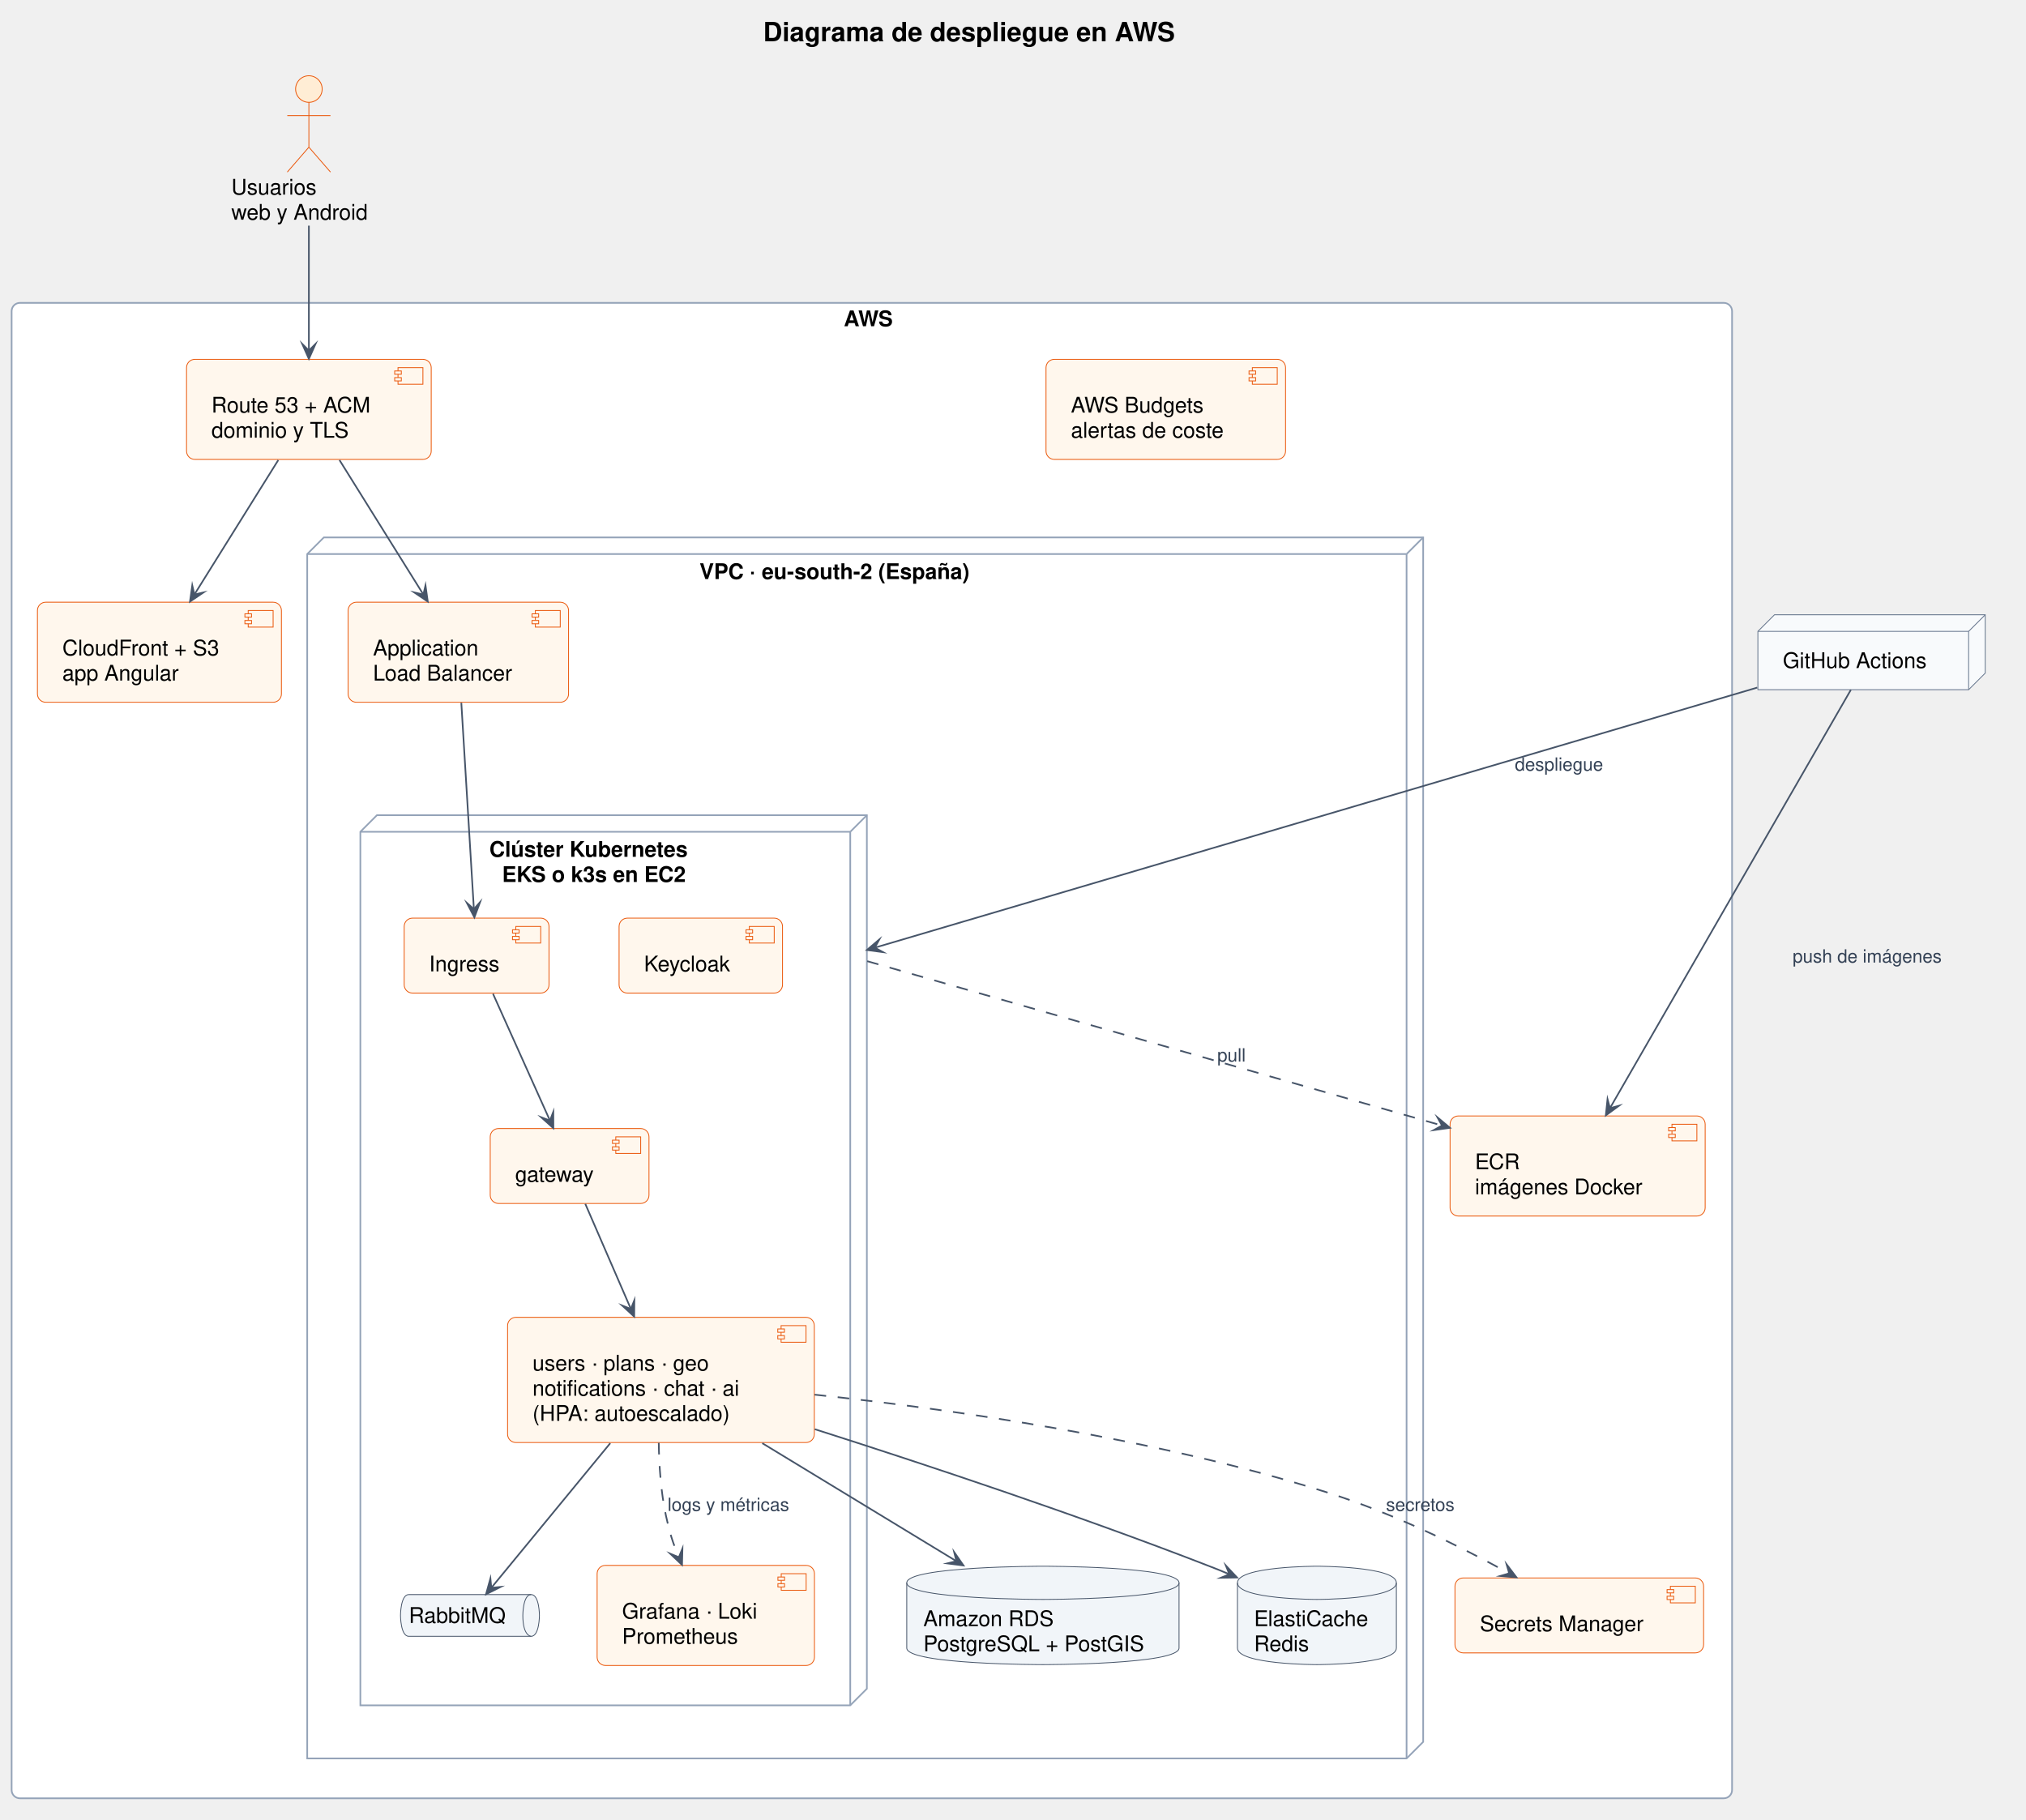
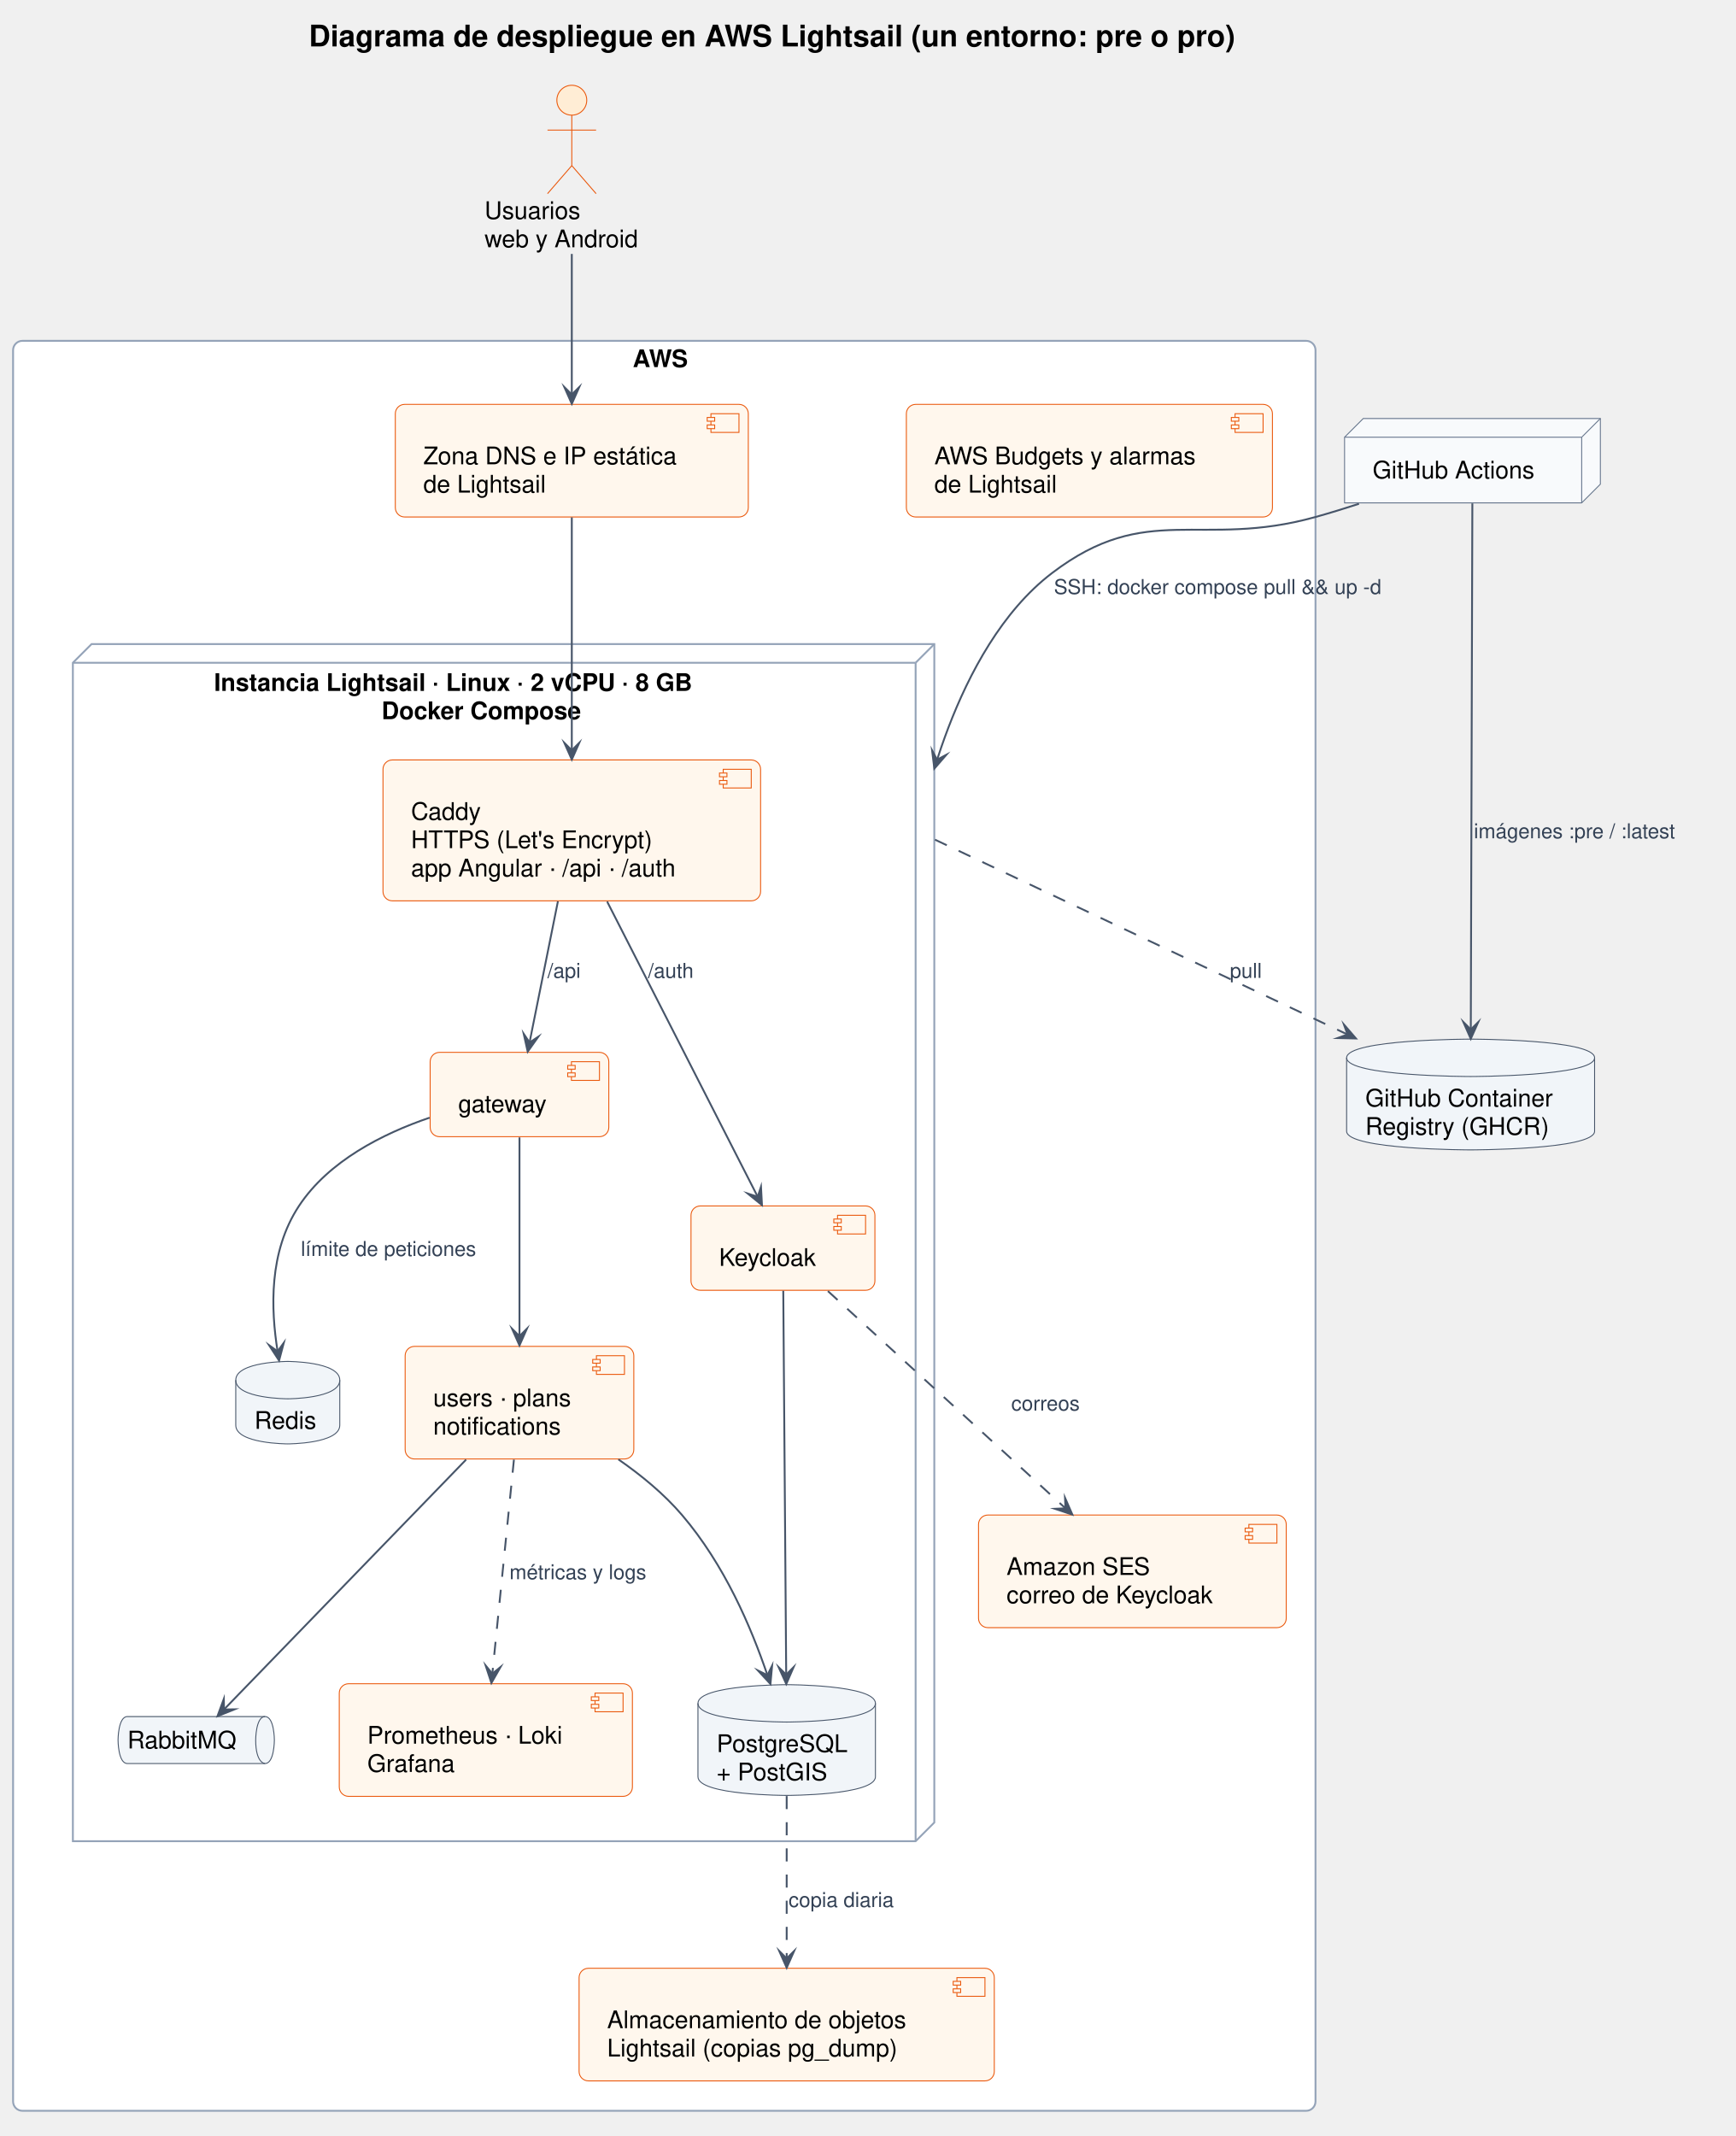
- <svg xmlns="http://www.w3.org/2000/svg" version="1.1" data-diagram-type="DESCRIPTION" style="width:1220px;height:1096px;background:#FFFFFF;" width="1220px" height="1096px" viewBox="0 0 1220 1096" zoomAndPan="magnify" preserveAspectRatio="none" contentStyleType="text/css">
+ <svg xmlns="http://www.w3.org/2000/svg" version="1.1" data-diagram-type="DESCRIPTION" style="width:929px;height:1143px;background:#FFFFFF;" width="929px" height="1143px" viewBox="0 0 929 1143" zoomAndPan="magnify" preserveAspectRatio="none" contentStyleType="text/css">
  <defs />
  <g font-family="sans-serif" lengthAdjust="spacing">
    <g class="title" data-source-line="2">
-       <text x="459.548" y="24.852" fill="#000" font-size="16" textLength="294.352" font-weight="700" font-family="'Helvetica'">Diagrama de despliegue en AWS</text>
+       <text x="165.288" y="24.852" fill="#000" font-size="16" textLength="591.719" font-weight="700" font-family="'Helvetica'">Diagrama de despliegue en AWS Lightsail (un entorno: pre o pro)</text>
    </g>
-     <g class="cluster" data-qualified-name="AWS" id="ent0003" data-source-line="7">
-       <rect x="7" y="182.395" width="1036" height="900.59" fill="#FFF" style="stroke:#94A3B8;stroke-width:1;" rx="5" ry="5" />
-       <text x="508.118" y="196.462" fill="#000" font-size="13" textLength="33.763" font-weight="700" font-family="'Helvetica'">AWS</text>
+     <g class="cluster" data-qualified-name="AWS" id="ent0004" data-source-line="8">
+       <rect x="7" y="182.385" width="697" height="947.13" fill="#FFF" style="stroke:#94A3B8;stroke-width:1;" rx="5" ry="5" />
+       <text x="338.618" y="196.452" fill="#000" font-size="13" textLength="33.763" font-weight="700" font-family="'Helvetica'">AWS</text>
    </g>
-     <g class="cluster" data-qualified-name="AWS.VPC" id="ent0009" data-source-line="14">
-       <polygon points="185,333.655,195,323.655,857,323.655,857,1048.985,847,1058.985,185,1058.985,185,333.655" fill="#FFF" style="stroke:#94A3B8;stroke-width:1;stroke-linejoin:miter;stroke-miterlimit:10;" />
-       <line x1="847" y1="333.655" x2="857" y2="323.655" style="stroke:#94A3B8;stroke-width:1;" />
-       <line x1="185" y1="333.655" x2="847" y2="333.655" style="stroke:#94A3B8;stroke-width:1;" />
-       <line x1="847" y1="333.655" x2="847" y2="1058.985" style="stroke:#94A3B8;stroke-width:1;" />
-       <text x="421.223" y="348.722" fill="#000" font-size="13" textLength="191.553" font-weight="700" font-family="'Helvetica'">VPC · eu-south-2 (España)</text>
+     <g class="cluster" data-qualified-name="AWS.LS" id="ent0009" data-source-line="14">
+       <polygon points="39,354.655,49,344.655,500,344.655,500,975.245,490,985.245,39,985.245,39,354.655" fill="#FFF" style="stroke:#94A3B8;stroke-width:1;stroke-linejoin:miter;stroke-miterlimit:10;" />
+       <line x1="490" y1="354.655" x2="500" y2="344.655" style="stroke:#94A3B8;stroke-width:1;" />
+       <line x1="39" y1="354.655" x2="490" y2="354.655" style="stroke:#94A3B8;stroke-width:1;" />
+       <line x1="490" y1="354.655" x2="490" y2="985.245" style="stroke:#94A3B8;stroke-width:1;" />
+       <text x="114.553" y="369.722" fill="#000" font-size="13" textLength="301.895" font-weight="700" font-family="'Helvetica'">Instancia Lightsail · Linux · 2 vCPU · 8 GB</text>
+       <text x="204.182" y="384.855" fill="#000" font-size="13" textLength="122.637" font-weight="700" font-family="'Helvetica'">Docker Compose</text>
    </g>
-     <g class="cluster" data-qualified-name="AWS.VPC.K8S" id="ent0011" data-source-line="17">
-       <polygon points="217,500.925,227,490.925,522,490.925,522,1016.985,512,1026.985,217,1026.985,217,500.925" fill="#FFF" style="stroke:#94A3B8;stroke-width:1;stroke-linejoin:miter;stroke-miterlimit:10;" />
-       <line x1="512" y1="500.925" x2="522" y2="490.925" style="stroke:#94A3B8;stroke-width:1;" />
-       <line x1="217" y1="500.925" x2="512" y2="500.925" style="stroke:#94A3B8;stroke-width:1;" />
-       <line x1="512" y1="500.925" x2="512" y2="1026.985" style="stroke:#94A3B8;stroke-width:1;" />
-       <text x="294.67" y="515.992" fill="#000" font-size="13" textLength="141.661" font-weight="700" font-family="'Helvetica'">Clúster Kubernetes</text>
-       <text x="302.341" y="531.125" fill="#000" font-size="13" textLength="126.318" font-weight="700" font-family="'Helvetica'">EKS o k3s en EC2</text>
+     <g class="entity" data-qualified-name="AWS.DNS" id="ent0005" data-source-line="9">
+       <rect x="211.55" y="216.385" width="188.91" height="60.266" fill="#FFF7ED" style="stroke:#EA580C;stroke-width:0.5;" rx="5" ry="5" />
+       <rect x="380.46" y="221.385" width="15" height="10" fill="#FFF7ED" style="stroke:#EA580C;stroke-width:0.5;" />
+       <rect x="378.46" y="223.385" width="4" height="2" fill="#FFF7ED" style="stroke:#EA580C;stroke-width:0.5;" />
+       <rect x="378.46" y="227.385" width="4" height="2" fill="#FFF7ED" style="stroke:#EA580C;stroke-width:0.5;" />
+       <text x="226.55" y="248.452" fill="#000" font-size="13" textLength="148.91" font-family="'Helvetica'">Zona DNS e IP estática</text>
+       <text x="226.55" y="263.585" fill="#000" font-size="13" textLength="74.788" font-family="'Helvetica'">de Lightsail</text>
    </g>
-     <g class="entity" data-qualified-name="AWS.R53" id="ent0004" data-source-line="8">
-       <rect x="112.33" y="216.395" width="147.339" height="60.266" fill="#FFF7ED" style="stroke:#EA580C;stroke-width:0.5;" rx="5" ry="5" />
-       <rect x="239.669" y="221.395" width="15" height="10" fill="#FFF7ED" style="stroke:#EA580C;stroke-width:0.5;" />
-       <rect x="237.669" y="223.395" width="4" height="2" fill="#FFF7ED" style="stroke:#EA580C;stroke-width:0.5;" />
-       <rect x="237.669" y="227.395" width="4" height="2" fill="#FFF7ED" style="stroke:#EA580C;stroke-width:0.5;" />
-       <text x="127.33" y="248.462" fill="#000" font-size="13" textLength="107.339" font-family="'Helvetica'">Route 53 + ACM</text>
-       <text x="127.33" y="263.595" fill="#000" font-size="13" textLength="91.679" font-family="'Helvetica'">dominio y TLS</text>
+     <g class="entity" data-qualified-name="AWS.SES" id="ent0006" data-source-line="10">
+       <rect x="523.66" y="810.715" width="164.681" height="60.266" fill="#FFF7ED" style="stroke:#EA580C;stroke-width:0.5;" rx="5" ry="5" />
+       <rect x="668.341" y="815.715" width="15" height="10" fill="#FFF7ED" style="stroke:#EA580C;stroke-width:0.5;" />
+       <rect x="666.341" y="817.715" width="4" height="2" fill="#FFF7ED" style="stroke:#EA580C;stroke-width:0.5;" />
+       <rect x="666.341" y="821.715" width="4" height="2" fill="#FFF7ED" style="stroke:#EA580C;stroke-width:0.5;" />
+       <text x="538.66" y="842.782" fill="#000" font-size="13" textLength="81.39" font-family="'Helvetica'">Amazon SES</text>
+       <text x="538.66" y="857.915" fill="#000" font-size="13" textLength="124.681" font-family="'Helvetica'">correo de Keycloak</text>
    </g>
-     <g class="entity" data-qualified-name="AWS.CF" id="ent0005" data-source-line="9">
-       <rect x="22.54" y="362.655" width="146.926" height="60.266" fill="#FFF7ED" style="stroke:#EA580C;stroke-width:0.5;" rx="5" ry="5" />
-       <rect x="149.466" y="367.655" width="15" height="10" fill="#FFF7ED" style="stroke:#EA580C;stroke-width:0.5;" />
-       <rect x="147.466" y="369.655" width="4" height="2" fill="#FFF7ED" style="stroke:#EA580C;stroke-width:0.5;" />
-       <rect x="147.466" y="373.655" width="4" height="2" fill="#FFF7ED" style="stroke:#EA580C;stroke-width:0.5;" />
-       <text x="37.54" y="394.722" fill="#000" font-size="13" textLength="106.926" font-family="'Helvetica'">CloudFront + S3</text>
-       <text x="37.54" y="409.855" fill="#000" font-size="13" textLength="79.149" font-family="'Helvetica'">app Angular</text>
+     <g class="entity" data-qualified-name="AWS.BUD" id="ent0007" data-source-line="11">
+       <rect x="485.04" y="216.385" width="195.911" height="60.266" fill="#FFF7ED" style="stroke:#EA580C;stroke-width:0.5;" rx="5" ry="5" />
+       <rect x="660.951" y="221.385" width="15" height="10" fill="#FFF7ED" style="stroke:#EA580C;stroke-width:0.5;" />
+       <rect x="658.951" y="223.385" width="4" height="2" fill="#FFF7ED" style="stroke:#EA580C;stroke-width:0.5;" />
+       <rect x="658.951" y="227.385" width="4" height="2" fill="#FFF7ED" style="stroke:#EA580C;stroke-width:0.5;" />
+       <text x="500.04" y="248.452" fill="#000" font-size="13" textLength="155.911" font-family="'Helvetica'">AWS Budgets y alarmas</text>
+       <text x="500.04" y="263.585" fill="#000" font-size="13" textLength="74.788" font-family="'Helvetica'">de Lightsail</text>
    </g>
-     <g class="entity" data-qualified-name="AWS.ECR" id="ent0006" data-source-line="10">
-       <rect x="873.19" y="672.055" width="153.617" height="60.266" fill="#FFF7ED" style="stroke:#EA580C;stroke-width:0.5;" rx="5" ry="5" />
-       <rect x="1006.807" y="677.055" width="15" height="10" fill="#FFF7ED" style="stroke:#EA580C;stroke-width:0.5;" />
-       <rect x="1004.807" y="679.055" width="4" height="2" fill="#FFF7ED" style="stroke:#EA580C;stroke-width:0.5;" />
-       <rect x="1004.807" y="683.055" width="4" height="2" fill="#FFF7ED" style="stroke:#EA580C;stroke-width:0.5;" />
-       <text x="888.19" y="704.122" fill="#000" font-size="13" textLength="26.324" font-family="'Helvetica'">ECR</text>
-       <text x="888.19" y="719.255" fill="#000" font-size="13" textLength="113.617" font-family="'Helvetica'">imágenes Docker</text>
+     <g class="entity" data-qualified-name="AWS.BK" id="ent0008" data-source-line="12">
+       <rect x="309.9" y="1053.245" width="222.203" height="60.266" fill="#FFF7ED" style="stroke:#EA580C;stroke-width:0.5;" rx="5" ry="5" />
+       <rect x="512.103" y="1058.245" width="15" height="10" fill="#FFF7ED" style="stroke:#EA580C;stroke-width:0.5;" />
+       <rect x="510.103" y="1060.245" width="4" height="2" fill="#FFF7ED" style="stroke:#EA580C;stroke-width:0.5;" />
+       <rect x="510.103" y="1064.245" width="4" height="2" fill="#FFF7ED" style="stroke:#EA580C;stroke-width:0.5;" />
+       <text x="324.9" y="1085.312" fill="#000" font-size="13" textLength="182.203" font-family="'Helvetica'">Almacenamiento de objetos</text>
+       <text x="324.9" y="1100.445" fill="#000" font-size="13" textLength="174.929" font-family="'Helvetica'">Lightsail (copias pg_dump)</text>
    </g>
-     <g class="entity" data-qualified-name="AWS.SM" id="ent0007" data-source-line="11">
-       <rect x="876.14" y="950.285" width="149.726" height="45.133" fill="#FFF7ED" style="stroke:#EA580C;stroke-width:0.5;" rx="5" ry="5" />
-       <rect x="1005.866" y="955.285" width="15" height="10" fill="#FFF7ED" style="stroke:#EA580C;stroke-width:0.5;" />
-       <rect x="1003.866" y="957.285" width="4" height="2" fill="#FFF7ED" style="stroke:#EA580C;stroke-width:0.5;" />
-       <rect x="1003.866" y="961.285" width="4" height="2" fill="#FFF7ED" style="stroke:#EA580C;stroke-width:0.5;" />
-       <text x="891.14" y="982.352" fill="#000" font-size="13" textLength="109.726" font-family="'Helvetica'">Secrets Manager</text>
+     <g class="entity" data-qualified-name="AWS.LS.CAD" id="ent0010" data-source-line="15">
+       <rect x="204.96" y="406.655" width="202.075" height="75.398" fill="#FFF7ED" style="stroke:#EA580C;stroke-width:0.5;" rx="5" ry="5" />
+       <rect x="387.035" y="411.655" width="15" height="10" fill="#FFF7ED" style="stroke:#EA580C;stroke-width:0.5;" />
+       <rect x="385.035" y="413.655" width="4" height="2" fill="#FFF7ED" style="stroke:#EA580C;stroke-width:0.5;" />
+       <rect x="385.035" y="417.655" width="4" height="2" fill="#FFF7ED" style="stroke:#EA580C;stroke-width:0.5;" />
+       <text x="219.96" y="438.722" fill="#000" font-size="13" textLength="41.241" font-family="'Helvetica'">Caddy</text>
+       <text x="219.96" y="453.855" fill="#000" font-size="13" textLength="140.829" font-family="'Helvetica'">HTTPS (Let's Encrypt)</text>
+       <text x="219.96" y="468.988" fill="#000" font-size="13" textLength="162.075" font-family="'Helvetica'">app Angular · /api · /auth</text>
    </g>
-     <g class="entity" data-qualified-name="AWS.BUD" id="ent0008" data-source-line="12">
-       <rect x="629.88" y="216.395" width="144.241" height="60.266" fill="#FFF7ED" style="stroke:#EA580C;stroke-width:0.5;" rx="5" ry="5" />
-       <rect x="754.121" y="221.395" width="15" height="10" fill="#FFF7ED" style="stroke:#EA580C;stroke-width:0.5;" />
-       <rect x="752.121" y="223.395" width="4" height="2" fill="#FFF7ED" style="stroke:#EA580C;stroke-width:0.5;" />
-       <rect x="752.121" y="227.395" width="4" height="2" fill="#FFF7ED" style="stroke:#EA580C;stroke-width:0.5;" />
-       <text x="644.88" y="248.462" fill="#000" font-size="13" textLength="87.661" font-family="'Helvetica'">AWS Budgets</text>
-       <text x="644.88" y="263.595" fill="#000" font-size="13" textLength="104.241" font-family="'Helvetica'">alertas de coste</text>
+     <g class="entity" data-qualified-name="AWS.LS.GWP" id="ent0011" data-source-line="16">
+       <rect x="230.2" y="563.125" width="95.605" height="45.133" fill="#FFF7ED" style="stroke:#EA580C;stroke-width:0.5;" rx="5" ry="5" />
+       <rect x="305.805" y="568.125" width="15" height="10" fill="#FFF7ED" style="stroke:#EA580C;stroke-width:0.5;" />
+       <rect x="303.805" y="570.125" width="4" height="2" fill="#FFF7ED" style="stroke:#EA580C;stroke-width:0.5;" />
+       <rect x="303.805" y="574.125" width="4" height="2" fill="#FFF7ED" style="stroke:#EA580C;stroke-width:0.5;" />
+       <text x="245.2" y="595.192" fill="#000" font-size="13" textLength="55.605" font-family="'Helvetica'">gateway</text>
    </g>
-     <g class="entity" data-qualified-name="AWS.VPC.ALB" id="ent0010" data-source-line="15">
-       <rect x="209.63" y="362.655" width="132.739" height="60.266" fill="#FFF7ED" style="stroke:#EA580C;stroke-width:0.5;" rx="5" ry="5" />
-       <rect x="322.369" y="367.655" width="15" height="10" fill="#FFF7ED" style="stroke:#EA580C;stroke-width:0.5;" />
-       <rect x="320.369" y="369.655" width="4" height="2" fill="#FFF7ED" style="stroke:#EA580C;stroke-width:0.5;" />
-       <rect x="320.369" y="373.655" width="4" height="2" fill="#FFF7ED" style="stroke:#EA580C;stroke-width:0.5;" />
-       <text x="224.63" y="394.722" fill="#000" font-size="13" textLength="72.636" font-family="'Helvetica'">Application</text>
-       <text x="224.63" y="409.855" fill="#000" font-size="13" textLength="92.739" font-family="'Helvetica'">Load Balancer</text>
+     <g class="entity" data-qualified-name="AWS.LS.SVC" id="ent0012" data-source-line="17">
+       <rect x="216.82" y="720.455" width="122.367" height="60.266" fill="#FFF7ED" style="stroke:#EA580C;stroke-width:0.5;" rx="5" ry="5" />
+       <rect x="319.187" y="725.455" width="15" height="10" fill="#FFF7ED" style="stroke:#EA580C;stroke-width:0.5;" />
+       <rect x="317.187" y="727.455" width="4" height="2" fill="#FFF7ED" style="stroke:#EA580C;stroke-width:0.5;" />
+       <rect x="317.187" y="731.455" width="4" height="2" fill="#FFF7ED" style="stroke:#EA580C;stroke-width:0.5;" />
+       <text x="231.82" y="752.522" fill="#000" font-size="13" textLength="82.367" font-family="'Helvetica'">users · plans</text>
+       <text x="231.82" y="767.655" fill="#000" font-size="13" textLength="79.879" font-family="'Helvetica'">notifications</text>
    </g>
-     <g class="entity" data-qualified-name="AWS.VPC.RDS" id="ent0018" data-source-line="26">
-       <path d="M546.02,953.215 C546.02,943.215 628.002,943.215 628.002,943.215 C628.002,943.215 709.985,943.215 709.985,953.215 L709.985,992.481 C709.985,1002.481 628.002,1002.481 628.002,1002.481 C628.002,1002.481 546.02,1002.481 546.02,992.481 L546.02,953.215" style="stroke:#475569;stroke-width:0.5;" fill="#F1F5F9" />
-       <path d="M546.02,953.215 C546.02,963.215 628.002,963.215 628.002,963.215 C628.002,963.215 709.985,963.215 709.985,953.215" style="stroke:#475569;stroke-width:0.5;" fill="none" />
-       <text x="556.02" y="979.282" fill="#000" font-size="13" textLength="83.967" font-family="'Helvetica'">Amazon RDS</text>
-       <text x="556.02" y="994.415" fill="#000" font-size="13" textLength="143.965" font-family="'Helvetica'">PostgreSQL + PostGIS</text>
+     <g class="entity" data-qualified-name="AWS.LS.KCP" id="ent0013" data-source-line="18">
+       <rect x="369.79" y="645.315" width="98.424" height="45.133" fill="#FFF7ED" style="stroke:#EA580C;stroke-width:0.5;" rx="5" ry="5" />
+       <rect x="448.214" y="650.315" width="15" height="10" fill="#FFF7ED" style="stroke:#EA580C;stroke-width:0.5;" />
+       <rect x="446.214" y="652.315" width="4" height="2" fill="#FFF7ED" style="stroke:#EA580C;stroke-width:0.5;" />
+       <rect x="446.214" y="656.315" width="4" height="2" fill="#FFF7ED" style="stroke:#EA580C;stroke-width:0.5;" />
+       <text x="384.79" y="677.382" fill="#000" font-size="13" textLength="58.424" font-family="'Helvetica'">Keycloak</text>
    </g>
-     <g class="entity" data-qualified-name="AWS.VPC.EC" id="ent0019" data-source-line="27">
-       <path d="M745.15,953.215 C745.15,943.215 793.001,943.215 793.001,943.215 C793.001,943.215 840.852,943.215 840.852,953.215 L840.852,992.481 C840.852,1002.481 793.001,1002.481 793.001,1002.481 C793.001,1002.481 745.15,1002.481 745.15,992.481 L745.15,953.215" style="stroke:#475569;stroke-width:0.5;" fill="#F1F5F9" />
-       <path d="M745.15,953.215 C745.15,963.215 793.001,963.215 793.001,963.215 C793.001,963.215 840.852,963.215 840.852,953.215" style="stroke:#475569;stroke-width:0.5;" fill="none" />
-       <text x="755.15" y="979.282" fill="#000" font-size="13" textLength="75.702" font-family="'Helvetica'">ElastiCache</text>
-       <text x="755.15" y="994.415" fill="#000" font-size="13" textLength="35.667" font-family="'Helvetica'">Redis</text>
+     <g class="entity" data-qualified-name="AWS.LS.PGP" id="ent0014" data-source-line="19">
+       <path d="M373.51,911.485 C373.51,901.485 421.002,901.485 421.002,901.485 C421.002,901.485 468.495,901.485 468.495,911.485 L468.495,950.751 C468.495,960.751 421.002,960.751 421.002,960.751 C421.002,960.751 373.51,960.751 373.51,950.751 L373.51,911.485" style="stroke:#475569;stroke-width:0.5;" fill="#F1F5F9" />
+       <path d="M373.51,911.485 C373.51,921.485 421.002,921.485 421.002,921.485 C421.002,921.485 468.495,921.485 468.495,911.485" style="stroke:#475569;stroke-width:0.5;" fill="none" />
+       <text x="383.51" y="937.552" fill="#000" font-size="13" textLength="74.985" font-family="'Helvetica'">PostgreSQL</text>
+       <text x="383.51" y="952.685" fill="#000" font-size="13" textLength="64.848" font-family="'Helvetica'">+ PostGIS</text>
    </g>
-     <g class="entity" data-qualified-name="AWS.VPC.K8S.ING" id="ent0012" data-source-line="18">
-       <rect x="243.39" y="552.925" width="87.214" height="45.133" fill="#FFF7ED" style="stroke:#EA580C;stroke-width:0.5;" rx="5" ry="5" />
-       <rect x="310.604" y="557.925" width="15" height="10" fill="#FFF7ED" style="stroke:#EA580C;stroke-width:0.5;" />
-       <rect x="308.604" y="559.925" width="4" height="2" fill="#FFF7ED" style="stroke:#EA580C;stroke-width:0.5;" />
-       <rect x="308.604" y="563.925" width="4" height="2" fill="#FFF7ED" style="stroke:#EA580C;stroke-width:0.5;" />
-       <text x="258.39" y="584.992" fill="#000" font-size="13" textLength="47.214" font-family="'Helvetica'">Ingress</text>
+     <g class="entity" data-qualified-name="AWS.LS.MQP" id="ent0015" data-source-line="20">
+       <path d="M68.17,918.555 L141.831,918.555 C146.831,918.555 146.831,931.121 146.831,931.121 C146.831,931.121 146.831,943.688 141.831,943.688 L68.17,943.688 C63.17,943.688 63.17,931.121 63.17,931.121 C63.17,931.121 63.17,918.555 68.17,918.555" style="stroke:#475569;stroke-width:0.5;" fill="#F1F5F9" />
+       <path d="M141.831,918.555 C136.831,918.555 136.831,931.121 136.831,931.121 C136.831,943.688 141.831,943.688 141.831,943.688" style="stroke:#475569;stroke-width:0.5;" fill="none" />
+       <text x="68.17" y="935.622" fill="#000" font-size="13" textLength="63.661" font-family="'Helvetica'">RabbitMQ</text>
    </g>
-     <g class="entity" data-qualified-name="AWS.VPC.K8S.GWP" id="ent0013" data-source-line="19">
-       <rect x="295.2" y="679.625" width="95.605" height="45.133" fill="#FFF7ED" style="stroke:#EA580C;stroke-width:0.5;" rx="5" ry="5" />
-       <rect x="370.805" y="684.625" width="15" height="10" fill="#FFF7ED" style="stroke:#EA580C;stroke-width:0.5;" />
-       <rect x="368.805" y="686.625" width="4" height="2" fill="#FFF7ED" style="stroke:#EA580C;stroke-width:0.5;" />
-       <rect x="368.805" y="690.625" width="4" height="2" fill="#FFF7ED" style="stroke:#EA580C;stroke-width:0.5;" />
-       <text x="310.2" y="711.692" fill="#000" font-size="13" textLength="55.605" font-family="'Helvetica'">gateway</text>
+     <g class="entity" data-qualified-name="AWS.LS.RDP" id="ent0016" data-source-line="21">
+       <path d="M126.17,738.515 C126.17,728.515 154.004,728.515 154.004,728.515 C154.004,728.515 181.837,728.515 181.837,738.515 L181.837,762.648 C181.837,772.648 154.004,772.648 154.004,772.648 C154.004,772.648 126.17,772.648 126.17,762.648 L126.17,738.515" style="stroke:#475569;stroke-width:0.5;" fill="#F1F5F9" />
+       <path d="M126.17,738.515 C126.17,748.515 154.004,748.515 154.004,748.515 C154.004,748.515 181.837,748.515 181.837,738.515" style="stroke:#475569;stroke-width:0.5;" fill="none" />
+       <text x="136.17" y="764.582" fill="#000" font-size="13" textLength="35.667" font-family="'Helvetica'">Redis</text>
    </g>
-     <g class="entity" data-qualified-name="AWS.VPC.K8S.SVC" id="ent0014" data-source-line="20">
-       <rect x="305.65" y="793.325" width="184.701" height="75.398" fill="#FFF7ED" style="stroke:#EA580C;stroke-width:0.5;" rx="5" ry="5" />
-       <rect x="470.351" y="798.325" width="15" height="10" fill="#FFF7ED" style="stroke:#EA580C;stroke-width:0.5;" />
-       <rect x="468.351" y="800.325" width="4" height="2" fill="#FFF7ED" style="stroke:#EA580C;stroke-width:0.5;" />
-       <rect x="468.351" y="804.325" width="4" height="2" fill="#FFF7ED" style="stroke:#EA580C;stroke-width:0.5;" />
-       <text x="320.65" y="825.392" fill="#000" font-size="13" textLength="118.968" font-family="'Helvetica'">users · plans · geo</text>
-       <text x="320.65" y="840.525" fill="#000" font-size="13" textLength="144.701" font-family="'Helvetica'">notifications · chat · ai</text>
-       <text x="320.65" y="855.658" fill="#000" font-size="13" textLength="132.088" font-family="'Helvetica'">(HPA: autoescalado)</text>
-     </g>
-     <g class="entity" data-qualified-name="AWS.VPC.K8S.KCP" id="ent0015" data-source-line="21">
-       <rect x="372.79" y="552.925" width="98.424" height="45.133" fill="#FFF7ED" style="stroke:#EA580C;stroke-width:0.5;" rx="5" ry="5" />
-       <rect x="451.214" y="557.925" width="15" height="10" fill="#FFF7ED" style="stroke:#EA580C;stroke-width:0.5;" />
-       <rect x="449.214" y="559.925" width="4" height="2" fill="#FFF7ED" style="stroke:#EA580C;stroke-width:0.5;" />
-       <rect x="449.214" y="563.925" width="4" height="2" fill="#FFF7ED" style="stroke:#EA580C;stroke-width:0.5;" />
-       <text x="387.79" y="584.992" fill="#000" font-size="13" textLength="58.424" font-family="'Helvetica'">Keycloak</text>
-     </g>
-     <g class="entity" data-qualified-name="AWS.VPC.K8S.MQP" id="ent0016" data-source-line="22">
-       <path d="M246.17,960.285 L319.831,960.285 C324.831,960.285 324.831,972.851 324.831,972.851 C324.831,972.851 324.831,985.418 319.831,985.418 L246.17,985.418 C241.17,985.418 241.17,972.851 241.17,972.851 C241.17,972.851 241.17,960.285 246.17,960.285" style="stroke:#475569;stroke-width:0.5;" fill="#F1F5F9" />
-       <path d="M319.831,960.285 C314.831,960.285 314.831,972.851 314.831,972.851 C314.831,985.418 319.831,985.418 319.831,985.418" style="stroke:#475569;stroke-width:0.5;" fill="none" />
-       <text x="246.17" y="977.352" fill="#000" font-size="13" textLength="63.661" font-family="'Helvetica'">RabbitMQ</text>
-     </g>
-     <g class="entity" data-qualified-name="AWS.VPC.K8S.OBS" id="ent0017" data-source-line="23">
-       <rect x="359.57" y="942.715" width="130.867" height="60.266" fill="#FFF7ED" style="stroke:#EA580C;stroke-width:0.5;" rx="5" ry="5" />
-       <rect x="470.437" y="947.715" width="15" height="10" fill="#FFF7ED" style="stroke:#EA580C;stroke-width:0.5;" />
-       <rect x="468.437" y="949.715" width="4" height="2" fill="#FFF7ED" style="stroke:#EA580C;stroke-width:0.5;" />
-       <rect x="468.437" y="953.715" width="4" height="2" fill="#FFF7ED" style="stroke:#EA580C;stroke-width:0.5;" />
-       <text x="374.57" y="974.782" fill="#000" font-size="13" textLength="90.867" font-family="'Helvetica'">Grafana · Loki</text>
-       <text x="374.57" y="989.915" fill="#000" font-size="13" textLength="78.146" font-family="'Helvetica'">Prometheus</text>
+     <g class="entity" data-qualified-name="AWS.LS.OBS" id="ent0017" data-source-line="22">
+       <rect x="181.56" y="900.985" width="156.879" height="60.266" fill="#FFF7ED" style="stroke:#EA580C;stroke-width:0.5;" rx="5" ry="5" />
+       <rect x="318.439" y="905.985" width="15" height="10" fill="#FFF7ED" style="stroke:#EA580C;stroke-width:0.5;" />
+       <rect x="316.439" y="907.985" width="4" height="2" fill="#FFF7ED" style="stroke:#EA580C;stroke-width:0.5;" />
+       <rect x="316.439" y="911.985" width="4" height="2" fill="#FFF7ED" style="stroke:#EA580C;stroke-width:0.5;" />
+       <text x="196.56" y="933.052" fill="#000" font-size="13" textLength="116.879" font-family="'Helvetica'">Prometheus · Loki</text>
+       <text x="196.56" y="948.185" fill="#000" font-size="13" textLength="52.133" font-family="'Helvetica'">Grafana</text>
    </g>
    <g class="entity" data-qualified-name="USR" id="ent0001" data-source-line="4">
-       <ellipse cx="186.003" cy="53.625" rx="8" ry="8" fill="#FFEDD5" style="stroke:#EA580C;stroke-width:0.5;" />
-       <path d="M186.003,61.625 L186.003,88.625 M173.003,69.625 L199.003,69.625 M186.003,88.625 L173.003,103.625 M186.003,88.625 L199.003,103.625" style="stroke:#EA580C;stroke-width:0.5;" fill="none" />
-       <text x="139.31" y="117.192" fill="#000" font-size="13" textLength="56.177" font-family="'Helvetica'">Usuarios</text>
-       <text x="139.31" y="132.325" fill="#000" font-size="13" textLength="93.387" font-family="'Helvetica'">web y Android</text>
+       <ellipse cx="306.003" cy="53.625" rx="8" ry="8" fill="#FFEDD5" style="stroke:#EA580C;stroke-width:0.5;" />
+       <path d="M306.003,61.625 L306.003,88.625 M293.003,69.625 L319.003,69.625 M306.003,88.625 L293.003,103.625 M306.003,88.625 L319.003,103.625" style="stroke:#EA580C;stroke-width:0.5;" fill="none" />
+       <text x="259.31" y="117.192" fill="#000" font-size="13" textLength="56.177" font-family="'Helvetica'">Usuarios</text>
+       <text x="259.31" y="132.325" fill="#000" font-size="13" textLength="93.387" font-family="'Helvetica'">web y Android</text>
    </g>
    <g class="entity" data-qualified-name="GHA" id="ent0002" data-source-line="5">
-       <polygon points="1058.55,380.225,1068.55,370.225,1195.447,370.225,1195.447,405.358,1185.447,415.358,1058.55,415.358,1058.55,380.225" fill="#F8FAFC" style="stroke:#64748B;stroke-width:0.5;stroke-linejoin:miter;stroke-miterlimit:10;" />
-       <line x1="1185.447" y1="380.225" x2="1195.447" y2="370.225" style="stroke:#64748B;stroke-width:0.5;" />
-       <line x1="1058.55" y1="380.225" x2="1185.447" y2="380.225" style="stroke:#64748B;stroke-width:0.5;" />
-       <line x1="1185.447" y1="380.225" x2="1185.447" y2="415.358" style="stroke:#64748B;stroke-width:0.5;" />
-       <text x="1073.55" y="402.292" fill="#000" font-size="13" textLength="96.897" font-family="'Helvetica'">GitHub Actions</text>
+       <polygon points="719.55,233.955,729.55,223.955,856.447,223.955,856.447,259.088,846.447,269.088,719.55,269.088,719.55,233.955" fill="#F8FAFC" style="stroke:#64748B;stroke-width:0.5;stroke-linejoin:miter;stroke-miterlimit:10;" />
+       <line x1="846.447" y1="233.955" x2="856.447" y2="223.955" style="stroke:#64748B;stroke-width:0.5;" />
+       <line x1="719.55" y1="233.955" x2="846.447" y2="233.955" style="stroke:#64748B;stroke-width:0.5;" />
+       <line x1="846.447" y1="233.955" x2="846.447" y2="269.088" style="stroke:#64748B;stroke-width:0.5;" />
+       <text x="734.55" y="256.022" fill="#000" font-size="13" textLength="96.897" font-family="'Helvetica'">GitHub Actions</text>
    </g>
-     <g class="link" data-entity-1="ent0001" data-entity-2="ent0004" id="lnk20" data-source-line="31" data-link-type="dependency">
-       <path d="M186,135.875 C186,161.685 186,188.435 186,211.115" style="stroke:#475569;stroke-width:1;" fill="none" id="USR-to-R53" />
-       <polygon points="186,216.115,190,207.115,186,211.115,182,207.115,186,216.115" fill="#475569" style="stroke:#475569;stroke-width:1;stroke-linejoin:miter;stroke-miterlimit:10;" />
+     <g class="entity" data-qualified-name="GHCR" id="ent0003" data-source-line="6">
+       <path d="M720.65,566.055 C720.65,556.055 787.004,556.055 787.004,556.055 C787.004,556.055 853.359,556.055 853.359,566.055 L853.359,605.321 C853.359,615.321 787.004,615.321 787.004,615.321 C787.004,615.321 720.65,615.321 720.65,605.321 L720.65,566.055" style="stroke:#475569;stroke-width:0.5;" fill="#F1F5F9" />
+       <path d="M720.65,566.055 C720.65,576.055 787.004,576.055 787.004,576.055 C787.004,576.055 853.359,576.055 853.359,566.055" style="stroke:#475569;stroke-width:0.5;" fill="none" />
+       <text x="730.65" y="592.122" fill="#000" font-size="13" textLength="112.709" font-family="'Helvetica'">GitHub Container</text>
+       <text x="730.65" y="607.255" fill="#000" font-size="13" textLength="106.038" font-family="'Helvetica'">Registry (GHCR)</text>
    </g>
-     <g class="link" data-entity-1="ent0004" data-entity-2="ent0005" id="lnk21" data-source-line="32" data-link-type="dependency">
-       <path d="M167.57,277.065 C152.04,301.965 132.576,333.163 117.056,358.043" style="stroke:#475569;stroke-width:1;" fill="none" id="R53-to-CF" />
-       <polygon points="114.41,362.285,122.567,356.766,117.056,358.043,115.78,352.532,114.41,362.285" fill="#475569" style="stroke:#475569;stroke-width:1;stroke-linejoin:miter;stroke-miterlimit:10;" />
+     <g class="link" data-entity-1="ent0001" data-entity-2="ent0005" id="lnk18" data-source-line="26" data-link-type="dependency">
+       <path d="M306,135.875 C306,161.685 306,188.435 306,211.115" style="stroke:#475569;stroke-width:1;" fill="none" id="USR-to-DNS" />
+       <polygon points="306,216.115,310,207.115,306,211.115,302,207.115,306,216.115" fill="#475569" style="stroke:#475569;stroke-width:1;stroke-linejoin:miter;stroke-miterlimit:10;" />
    </g>
-     <g class="link" data-entity-1="ent0004" data-entity-2="ent0010" id="lnk22" data-source-line="33" data-link-type="dependency">
-       <path d="M204.43,277.065 C219.96,301.965 239.424,333.163 254.944,358.043" style="stroke:#475569;stroke-width:1;" fill="none" id="R53-to-ALB" />
-       <polygon points="257.59,362.285,256.22,352.532,254.944,358.043,249.433,356.766,257.59,362.285" fill="#475569" style="stroke:#475569;stroke-width:1;stroke-linejoin:miter;stroke-miterlimit:10;" />
+     <g class="link" data-entity-1="ent0005" data-entity-2="ent0010" id="lnk19" data-source-line="27" data-link-type="dependency">
+       <path d="M306,276.845 C306,311.415 306,363.905 306,401.475" style="stroke:#475569;stroke-width:1;" fill="none" id="DNS-to-CAD" />
+       <polygon points="306,406.475,310,397.475,306,401.475,302,397.475,306,406.475" fill="#475569" style="stroke:#475569;stroke-width:1;stroke-linejoin:miter;stroke-miterlimit:10;" />
    </g>
-     <g class="link" data-entity-1="ent0010" data-entity-2="ent0012" id="lnk23" data-source-line="34" data-link-type="dependency">
-       <path d="M277.79,423.225 C280,459.425 283.387,515.064 285.357,547.474" style="stroke:#475569;stroke-width:1;" fill="none" id="ALB-to-ING" />
-       <polygon points="285.66,552.465,289.107,543.239,285.357,547.474,281.121,543.724,285.66,552.465" fill="#475569" style="stroke:#475569;stroke-width:1;stroke-linejoin:miter;stroke-miterlimit:10;" />
+     <g class="link" data-entity-1="ent0010" data-entity-2="ent0011" id="lnk20" data-source-line="28" data-link-type="dependency">
+       <path d="M298.57,482.325 C293.42,507.965 287.716,536.343 283.386,557.873" style="stroke:#475569;stroke-width:1;" fill="none" id="CAD-to-GWP" />
+       <polygon points="282.4,562.775,288.096,554.74,283.386,557.873,280.253,553.163,282.4,562.775" fill="#475569" style="stroke:#475569;stroke-width:1;stroke-linejoin:miter;stroke-miterlimit:10;" />
+       <text x="293" y="523.265" fill="#334155" font-size="11" textLength="20.485" font-family="'Helvetica'">/api</text>
    </g>
-     <g class="link" data-entity-1="ent0012" data-entity-2="ent0013" id="lnk24" data-source-line="35" data-link-type="dependency">
-       <path d="M296.88,598.495 C307.12,621.285 320.972,652.124 331.172,674.844" style="stroke:#475569;stroke-width:1;" fill="none" id="ING-to-GWP" />
-       <polygon points="333.22,679.405,333.183,669.556,331.172,674.844,325.885,672.833,333.22,679.405" fill="#475569" style="stroke:#475569;stroke-width:1;stroke-linejoin:miter;stroke-miterlimit:10;" />
+     <g class="link" data-entity-1="ent0010" data-entity-2="ent0013" id="lnk21" data-source-line="29" data-link-type="dependency">
+       <path d="M324.91,482.435 C348.6,528.875 386.148,602.471 405.498,640.411" style="stroke:#475569;stroke-width:1;" fill="none" id="CAD-to-KCP" />
+       <polygon points="407.77,644.865,407.244,635.03,405.498,640.411,400.118,638.665,407.77,644.865" fill="#475569" style="stroke:#475569;stroke-width:1;stroke-linejoin:miter;stroke-miterlimit:10;" />
+       <text x="346.78" y="523.265" fill="#334155" font-size="11" textLength="28.703" font-family="'Helvetica'">/auth</text>
    </g>
-     <g class="link" data-entity-1="ent0013" data-entity-2="ent0014" id="lnk25" data-source-line="36" data-link-type="dependency">
-       <path d="M352.45,724.995 C360.53,743.615 370.341,766.238 379.901,788.288" style="stroke:#475569;stroke-width:1;" fill="none" id="GWP-to-SVC" />
-       <polygon points="381.89,792.875,381.98,783.027,379.901,788.288,374.64,786.209,381.89,792.875" fill="#475569" style="stroke:#475569;stroke-width:1;stroke-linejoin:miter;stroke-miterlimit:10;" />
+     <g class="link" data-entity-1="ent0011" data-entity-2="ent0012" id="lnk22" data-source-line="30" data-link-type="dependency">
+       <path d="M278,608.655 C278,637.405 278,682.885 278,714.975" style="stroke:#475569;stroke-width:1;" fill="none" id="GWP-to-SVC" />
+       <polygon points="278,719.975,282,710.975,278,714.975,274,710.975,278,719.975" fill="#475569" style="stroke:#475569;stroke-width:1;stroke-linejoin:miter;stroke-miterlimit:10;" />
    </g>
-     <g class="link" data-entity-1="ent0014" data-entity-2="ent0018" id="lnk26" data-source-line="37" data-link-type="dependency">
-       <path d="M459.03,869.125 C496.96,892.185 540.747,918.808 575.907,940.178" style="stroke:#475569;stroke-width:1;" fill="none" id="SVC-to-RDS" />
-       <polygon points="580.18,942.775,574.567,934.682,575.907,940.178,570.412,941.519,580.18,942.775" fill="#475569" style="stroke:#475569;stroke-width:1;stroke-linejoin:miter;stroke-miterlimit:10;" />
+     <g class="link" data-entity-1="ent0011" data-entity-2="ent0016" id="lnk23" data-source-line="31" data-link-type="dependency">
+       <path d="M229.9,598.085 C204.72,606.685 175.88,621.265 160,645.315 C143.72,669.985 144.95,700.568 148.56,723.128" style="stroke:#475569;stroke-width:1;" fill="none" id="GWP-to-RDP" />
+       <polygon points="149.35,728.065,151.878,718.546,148.56,723.128,143.978,719.81,149.35,728.065" fill="#475569" style="stroke:#475569;stroke-width:1;stroke-linejoin:miter;stroke-miterlimit:10;" />
+       <text x="161" y="672.095" fill="#334155" font-size="11" textLength="108.131" font-family="'Helvetica'">límite de peticiones</text>
    </g>
-     <g class="link" data-entity-1="ent0014" data-entity-2="ent0019" id="lnk27" data-source-line="38" data-link-type="dependency">
-       <path d="M490.63,860.695 C557,881.845 648.2,912.145 727,942.715 C732.84,944.985 734.306,945.526 740.306,948.066" style="stroke:#475569;stroke-width:1;" fill="none" id="SVC-to-EC" />
-       <polygon points="744.91,950.015,738.181,942.823,740.306,948.066,735.063,950.19,744.91,950.015" fill="#475569" style="stroke:#475569;stroke-width:1;stroke-linejoin:miter;stroke-miterlimit:10;" />
+     <g class="link" data-entity-1="ent0012" data-entity-2="ent0014" id="lnk24" data-source-line="32" data-link-type="dependency">
+       <path d="M330.92,780.925 C343.17,789.415 355.4,799.465 365,810.715 C387.88,837.545 401.886,870.573 410.696,896.403" style="stroke:#475569;stroke-width:1;" fill="none" id="SVC-to-PGP" />
+       <polygon points="412.31,901.135,413.191,891.326,410.696,896.403,405.619,893.908,412.31,901.135" fill="#475569" style="stroke:#475569;stroke-width:1;stroke-linejoin:miter;stroke-miterlimit:10;" />
    </g>
-     <g class="link" data-entity-1="ent0014" data-entity-2="ent0016" id="lnk28" data-source-line="39" data-link-type="dependency">
-       <path d="M367.48,869.125 C342.6,899.385 312.166,936.393 295.856,956.223" style="stroke:#475569;stroke-width:1;" fill="none" id="SVC-to-MQP" />
-       <polygon points="292.68,960.085,301.486,955.675,295.856,956.223,295.308,950.593,292.68,960.085" fill="#475569" style="stroke:#475569;stroke-width:1;stroke-linejoin:miter;stroke-miterlimit:10;" />
+     <g class="link" data-entity-1="ent0012" data-entity-2="ent0015" id="lnk25" data-source-line="33" data-link-type="dependency">
+       <path d="M249.43,781.065 C210.66,821.075 146.63,887.155 119.87,914.765" style="stroke:#475569;stroke-width:1;" fill="none" id="SVC-to-MQP" />
+       <polygon points="116.39,918.355,125.526,914.676,119.87,914.765,119.781,909.108,116.39,918.355" fill="#475569" style="stroke:#475569;stroke-width:1;stroke-linejoin:miter;stroke-miterlimit:10;" />
    </g>
-     <g class="link" data-entity-1="ent0014" data-entity-2="ent0007" id="lnk29" data-source-line="40" data-link-type="dependency">
-       <path d="M490.51,839.895 C572.93,848.665 696.06,866.125 799,898.715 C839.62,911.585 878.787,931.039 908.807,947.519" style="stroke:#475569;stroke-width:1;stroke-dasharray:7,7;" fill="none" id="SVC-to-SM" />
-       <polygon points="913.19,949.925,907.226,942.088,908.807,947.519,903.376,949.1,913.19,949.925" fill="#475569" style="stroke:#475569;stroke-width:1;stroke-linejoin:miter;stroke-miterlimit:10;" />
-       <text x="834.63" y="909.925" fill="#334155" font-size="11" textLength="46.61" font-family="'Helvetica'">secretos</text>
+     <g class="link" data-entity-1="ent0013" data-entity-2="ent0014" id="lnk26" data-source-line="34" data-link-type="dependency">
+       <path d="M419.17,690.705 C419.53,737.675 420.331,843.345 420.741,896.125" style="stroke:#475569;stroke-width:1;" fill="none" id="KCP-to-PGP" />
+       <polygon points="420.78,901.125,424.71,892.094,420.741,896.125,416.71,892.156,420.78,901.125" fill="#475569" style="stroke:#475569;stroke-width:1;stroke-linejoin:miter;stroke-miterlimit:10;" />
    </g>
-     <g class="link" data-entity-1="ent0014" data-entity-2="ent0017" id="lnk30" data-source-line="41" data-link-type="dependency">
-       <path d="M396.69,868.915 C396.89,882.775 397.97,898.605 401,912.715 C403.14,922.685 404.922,928.508 408.782,937.798" style="stroke:#475569;stroke-width:1;stroke-dasharray:7,7;" fill="none" id="SVC-to-OBS" />
-       <polygon points="410.7,942.415,410.941,932.569,408.782,937.798,403.553,935.639,410.7,942.415" fill="#475569" style="stroke:#475569;stroke-width:1;stroke-linejoin:miter;stroke-miterlimit:10;" />
-       <text x="402" y="909.925" fill="#334155" font-size="11" textLength="83.896" font-family="'Helvetica'">logs y métricas</text>
+     <g class="link" data-entity-1="ent0013" data-entity-2="ent0006" id="lnk27" data-source-line="35" data-link-type="dependency">
+       <path d="M443.06,690.885 C476.41,721.365 533.04,773.151 570.2,807.121" style="stroke:#475569;stroke-width:1;stroke-dasharray:7,7;" fill="none" id="KCP-to-SES" />
+       <polygon points="573.89,810.495,569.946,801.47,570.2,807.121,564.548,807.375,573.89,810.495" fill="#475569" style="stroke:#475569;stroke-width:1;stroke-linejoin:miter;stroke-miterlimit:10;" />
+       <text x="541.18" y="754.795" fill="#334155" font-size="11" textLength="41.051" font-family="'Helvetica'">correos</text>
    </g>
-     <g class="link" data-entity-1="ent0002" data-entity-2="ent0006" id="lnk31" data-source-line="42" data-link-type="dependency">
-       <path d="M1114.55,415.405 C1083.47,469.385 1004.905,605.842 969.475,667.362" style="stroke:#475569;stroke-width:1;" fill="none" id="GHA-to-ECR" />
-       <polygon points="966.98,671.695,974.938,665.892,969.475,667.362,968.005,661.9,966.98,671.695" fill="#475569" style="stroke:#475569;stroke-width:1;stroke-linejoin:miter;stroke-miterlimit:10;" />
-       <text x="1079.47" y="579.695" fill="#334155" font-size="11" textLength="101.132" font-family="'Helvetica'">push de imágenes</text>
+     <g class="link" data-entity-1="ent0012" data-entity-2="ent0017" id="lnk28" data-source-line="36" data-link-type="dependency">
+       <path d="M275.03,781.065 C271.69,814.145 266.81,862.52 263.48,895.62" style="stroke:#475569;stroke-width:1;stroke-dasharray:7,7;" fill="none" id="SVC-to-OBS" />
+       <polygon points="262.98,900.595,267.861,892.041,263.48,895.62,259.901,891.24,262.98,900.595" fill="#475569" style="stroke:#475569;stroke-width:1;stroke-linejoin:miter;stroke-miterlimit:10;" />
+       <text x="272.66" y="845.065" fill="#334155" font-size="11" textLength="83.896" font-family="'Helvetica'">métricas y logs</text>
    </g>
-     <g class="link" data-entity-1="ent0002" data-entity-2="ent0011" id="lnk32" data-source-line="43" data-link-type="dependency">
-       <path d="M1058.17,414.075 C978.725,437.495 844.18,477.157 728.756,511.182 C671.044,528.195 618.113,543.798 579.239,555.257 C559.802,560.986 543.88,565.68 532.632,568.995 C529.82,569.824 527.3,570.566 525.09,571.218 C523.986,571.543 527.754,570.433 526.807,570.712" style="stroke:#475569;stroke-width:1;" fill="none" id="GHA-to-K8S" />
-       <polygon points="522.011,572.125,531.775,573.418,526.807,570.712,529.513,565.744,522.011,572.125" fill="#475569" style="stroke:#475569;stroke-width:1;stroke-linejoin:miter;stroke-miterlimit:10;" />
-       <text x="912.22" y="464.135" fill="#334155" font-size="11" textLength="60.065" font-family="'Helvetica'">despliegue</text>
+     <g class="link" data-entity-1="ent0014" data-entity-2="ent0008" id="lnk29" data-source-line="37" data-link-type="dependency">
+       <path d="M421,961.085 C421,987.525 421,1021.415 421,1047.985" style="stroke:#475569;stroke-width:1;stroke-dasharray:7,7;" fill="none" id="PGP-to-BK" />
+       <polygon points="421,1052.985,425,1043.985,421,1047.985,417,1043.985,421,1052.985" fill="#475569" style="stroke:#475569;stroke-width:1;stroke-linejoin:miter;stroke-miterlimit:10;" />
+       <text x="422" y="1020.455" fill="#334155" font-size="11" textLength="64.152" font-family="'Helvetica'">copia diaria</text>
    </g>
-     <g class="link" data-entity-1="ent0011" data-entity-2="ent0006" id="lnk33" data-source-line="44" data-link-type="dependency">
-       <path d="M522.201,578.837 C522.571,578.943 522.952,579.052 523.344,579.164 C524.129,579.389 524.96,579.626 525.837,579.877 C532.846,581.882 542.729,584.708 554.838,588.171 C579.056,595.098 612.177,604.571 649.014,615.106 C722.688,636.177 806.418,660.125 868.323,677.83" style="stroke:#475569;stroke-width:1;stroke-dasharray:7,7;" fill="none" id="K8S-to-ECR" />
-       <polygon points="873.13,679.205,865.577,672.884,868.323,677.83,863.377,680.576,873.13,679.205" fill="#475569" style="stroke:#475569;stroke-width:1;stroke-linejoin:miter;stroke-miterlimit:10;" />
-       <text x="733" y="639.265" fill="#334155" font-size="11" textLength="20.066" font-family="'Helvetica'">pull</text>
+     <g class="link" data-entity-1="ent0002" data-entity-2="ent0003" id="lnk30" data-source-line="38" data-link-type="dependency">
+       <path d="M787.94,269.385 C787.76,328.195 787.294,484.765 787.104,550.895" style="stroke:#475569;stroke-width:1;" fill="none" id="GHA-to-GHCR" />
+       <polygon points="787.09,555.895,791.116,546.907,787.104,550.895,783.116,546.884,787.09,555.895" fill="#475569" style="stroke:#475569;stroke-width:1;stroke-linejoin:miter;stroke-miterlimit:10;" />
+       <text x="788.76" y="448.565" fill="#334155" font-size="11" textLength="124.534" font-family="'Helvetica'">imágenes :pre / :latest</text>
+     </g>
+     <g class="link" data-entity-1="ent0002" data-entity-2="ent0009" id="lnk31" data-source-line="39" data-link-type="dependency">
+       <path d="M727.26,269.585 C719.48,272.115 711.58,274.545 704,276.655 C642.28,293.855 613.98,267.845 563,306.655 C536.19,327.065 518.573,360.5 507.593,389.194 C504.847,396.367 502.517,403.244 500.562,409.547 C500.44,409.941 500.319,410.333 500.2,410.723 C500.14,410.917 501.537,406.328 501.478,406.522" style="stroke:#475569;stroke-width:1;" fill="none" id="GHA-to-LS" />
+       <polygon points="500.022,411.305,506.47,403.86,501.478,406.522,498.816,401.53,500.022,411.305" fill="#475569" style="stroke:#475569;stroke-width:1;stroke-linejoin:miter;stroke-miterlimit:10;" />
+       <text x="564" y="317.865" fill="#334155" font-size="11" textLength="196.174" font-family="'Helvetica'">SSH: docker compose pull &amp;&amp; up -d</text>
+     </g>
+     <g class="link" data-entity-1="ent0009" data-entity-2="ent0003" id="lnk32" data-source-line="40" data-link-type="dependency">
+       <path d="M500.353,449.303 C500.645,449.44 500.943,449.581 501.248,449.725 C501.859,450.014 502.497,450.315 503.163,450.629 C504.493,451.257 505.931,451.936 507.471,452.663 C510.551,454.118 514.036,455.764 517.879,457.578 C533.251,464.837 554.338,474.796 577.995,485.969 C625.31,508.315 678.389,533.385 721.129,553.57" style="stroke:#475569;stroke-width:1;stroke-dasharray:7,7;" fill="none" id="LS-to-GHCR" />
+       <polygon points="725.65,555.705,719.22,548.245,721.129,553.57,715.804,555.479,725.65,555.705" fill="#475569" style="stroke:#475569;stroke-width:1;stroke-linejoin:miter;stroke-miterlimit:10;" />
+       <text x="658.16" y="523.265" fill="#334155" font-size="11" textLength="20.066" font-family="'Helvetica'">pull</text>
    </g>
  </g>
</svg>
